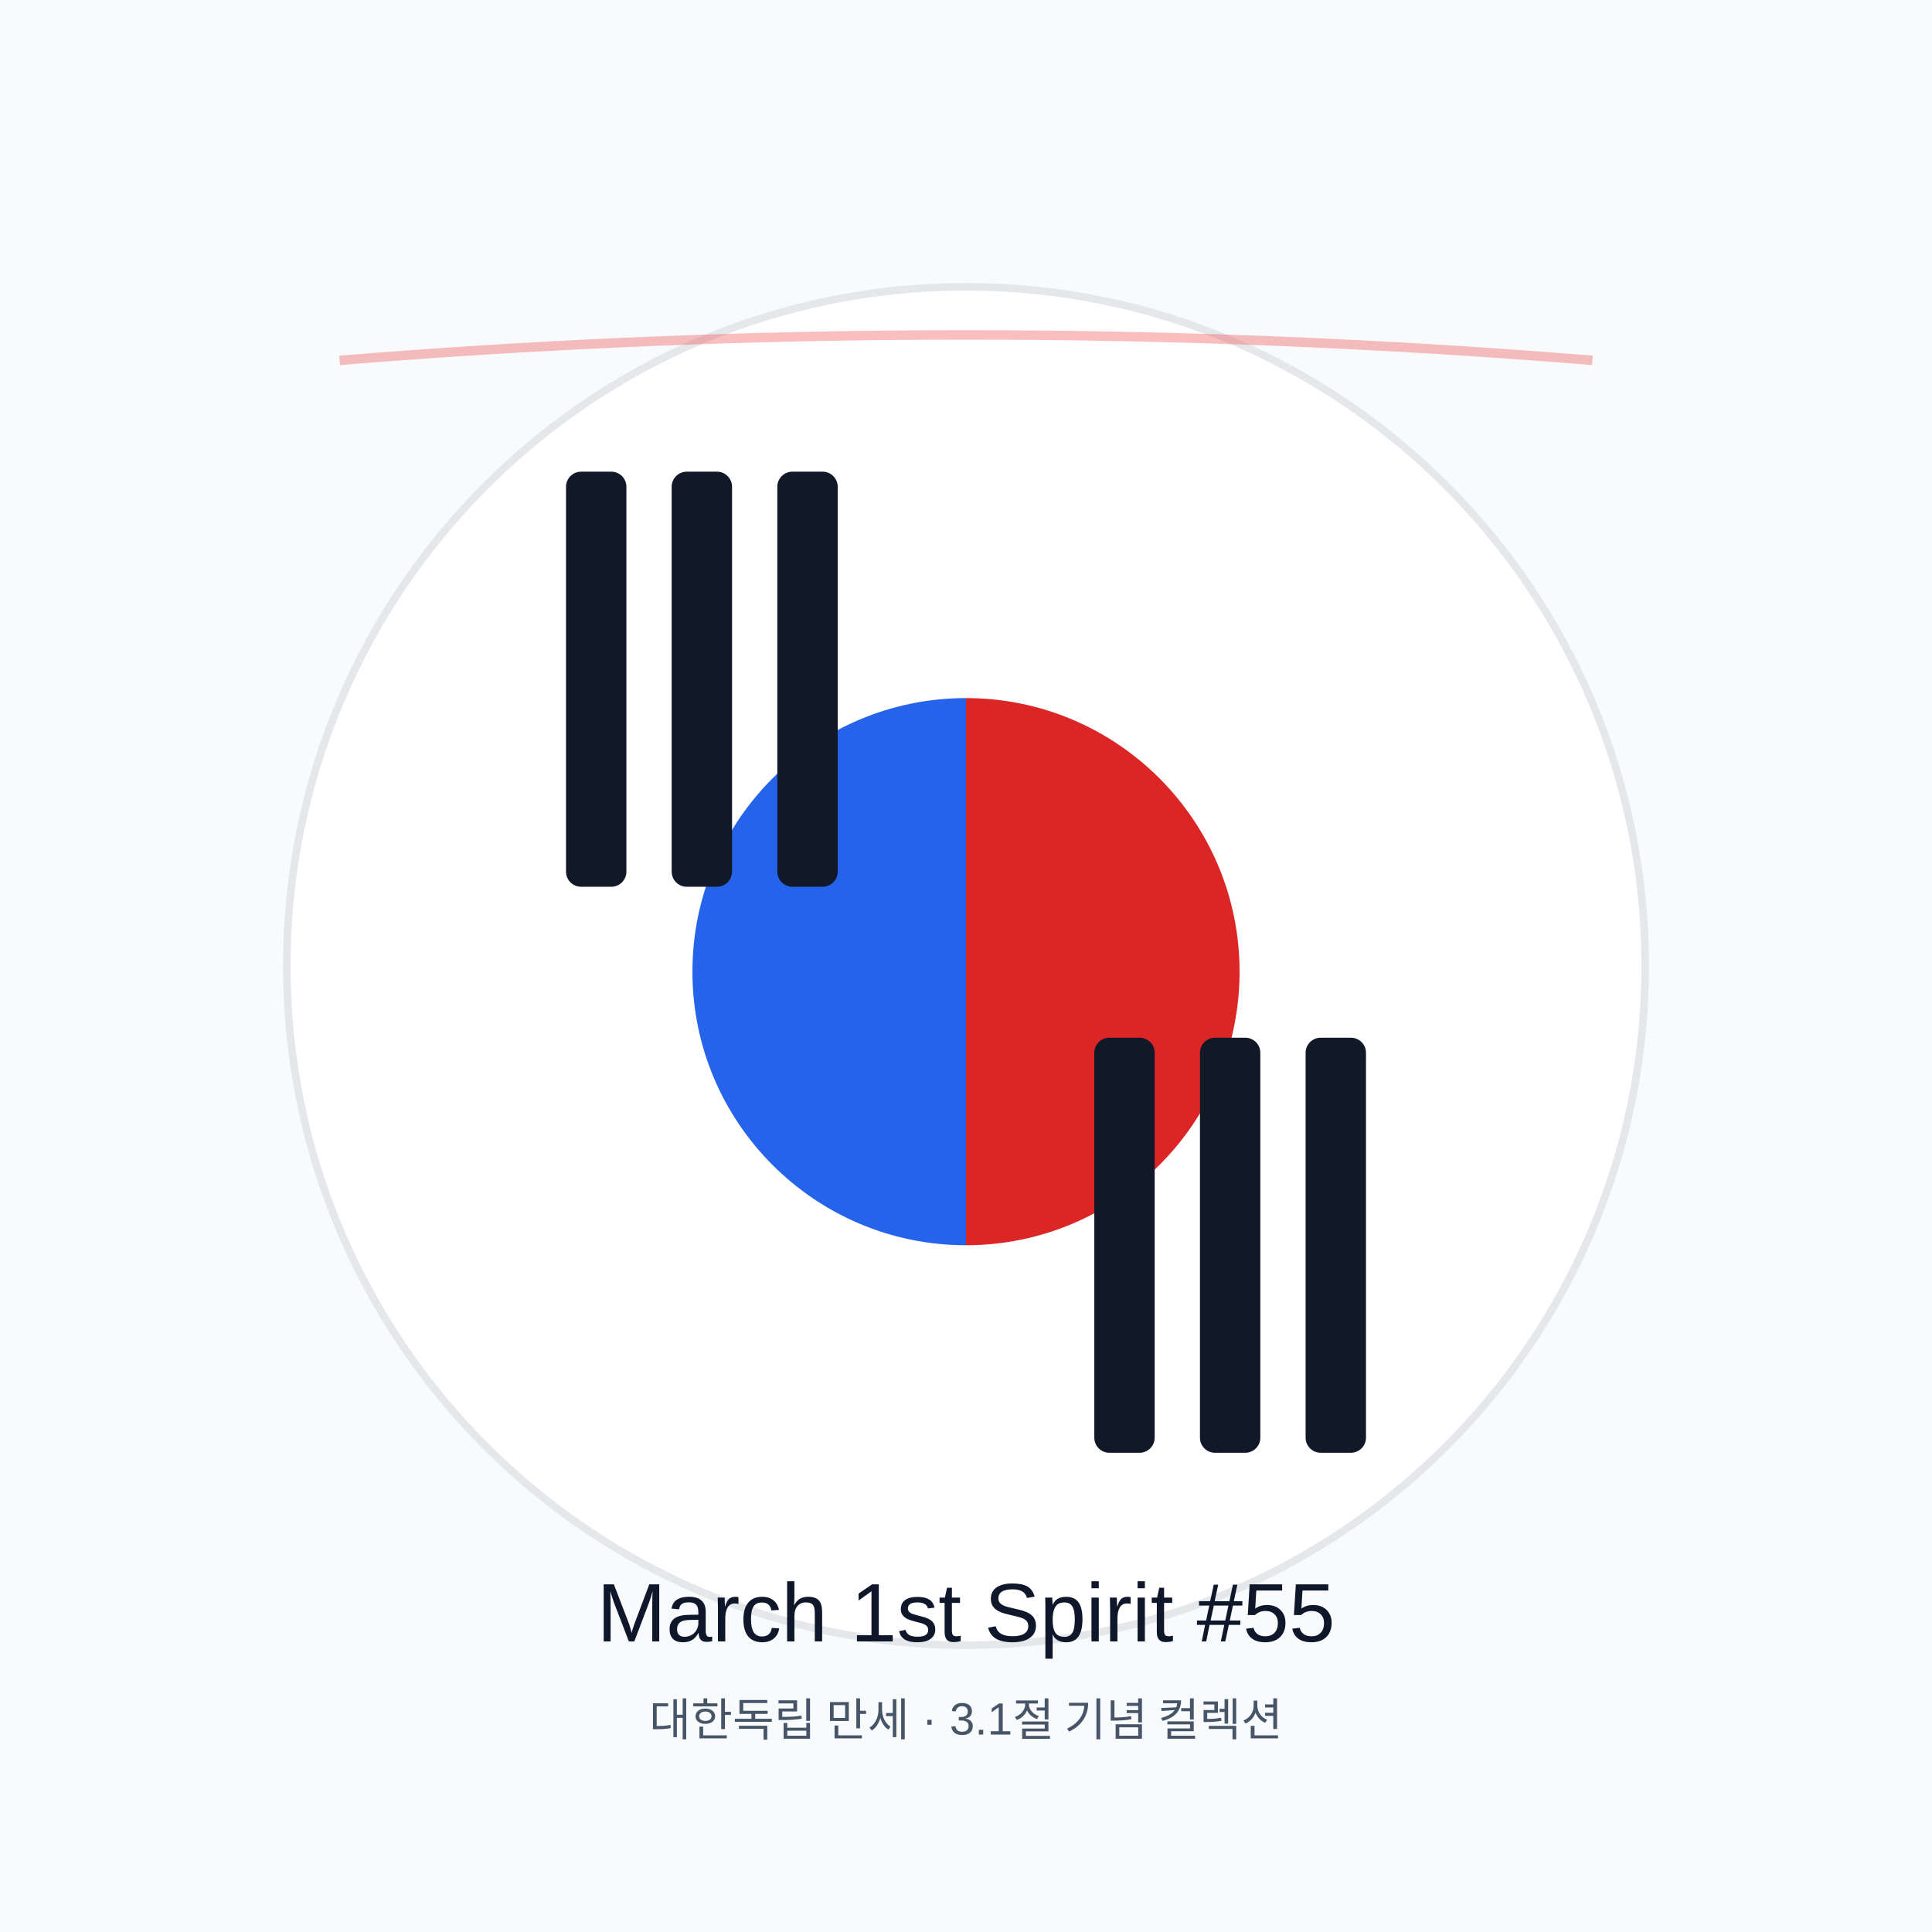
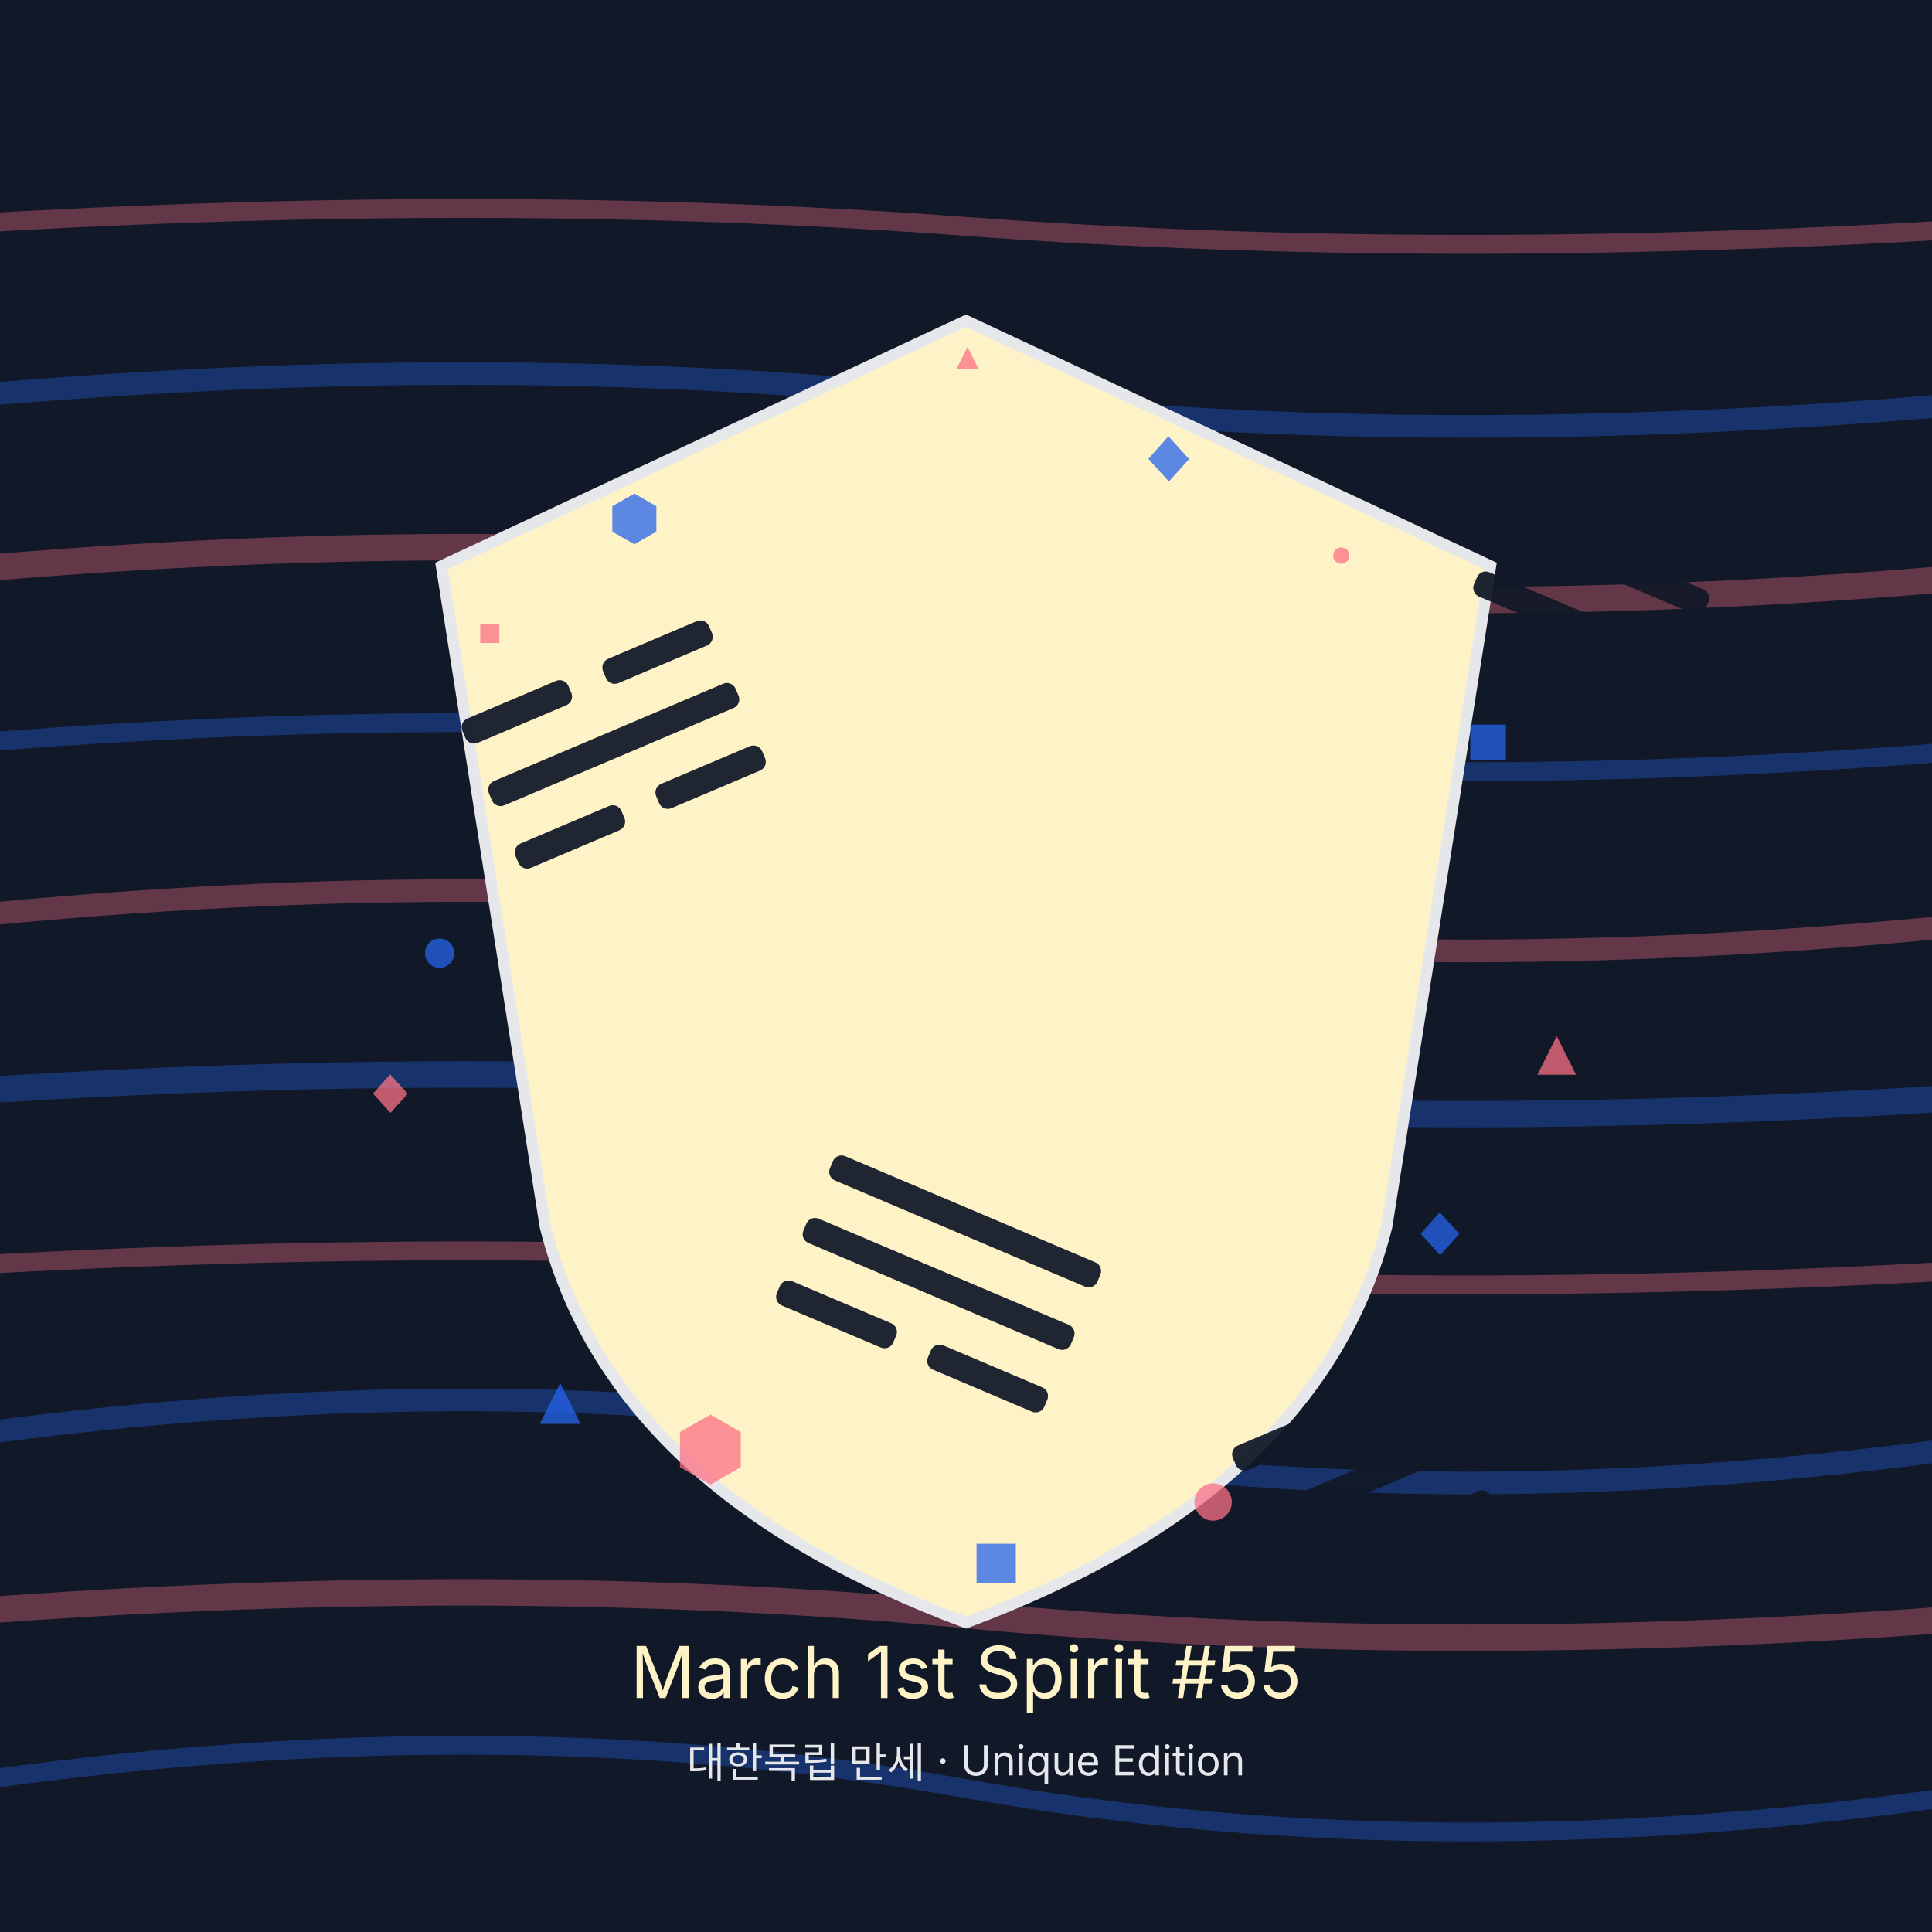
<svg xmlns="http://www.w3.org/2000/svg" width="1024" height="1024" viewBox="0 0 1024 1024">
-   <rect width="1024" height="1024" fill="#f8fafc" />
-   <circle cx="512" cy="512" r="360" fill="#ffffff" stroke="#e5e7eb" stroke-width="4" />
-   <path d="M512 370c80 0 145 65 145 145s-65 145-145 145V370z" fill="#dc2626" />
-   <path d="M512 660c-80 0-145-65-145-145s65-145 145-145v290z" fill="#2563eb" />
-   <rect x="300" y="250" width="32" height="220" rx="8" fill="#111827" />
-   <rect x="356" y="250" width="32" height="220" rx="8" fill="#111827" />
-   <rect x="412" y="250" width="32" height="220" rx="8" fill="#111827" />
-   <rect x="580" y="550" width="32" height="220" rx="8" fill="#111827" />
-   <rect x="636" y="550" width="32" height="220" rx="8" fill="#111827" />
-   <rect x="692" y="550" width="32" height="220" rx="8" fill="#111827" />
-   <path d="M180 191 Q 512 164 844 191" stroke="#ef4444" stroke-width="5" fill="none" opacity="0.35" />
-   <text x="512" y="870" text-anchor="middle" font-size="44" font-family="Arial, sans-serif" fill="#0f172a">March 1st Spirit #55</text>
-   <text x="512" y="920" text-anchor="middle" font-size="24" font-family="Arial, sans-serif" fill="#475569">대한독립 만세 · 3.1절 기념 컬렉션</text>
+   <rect width="1024" height="1024" fill="#111827" />
+   <path d="M-40 120 Q 256 101 512 120 T 1064 120" stroke="#fb7185" stroke-width="10" fill="none" opacity="0.35" />
+   <path d="M-40 212 Q 256 184 512 212 T 1064 212" stroke="#2563eb" stroke-width="12" fill="none" opacity="0.35" />
+   <path d="M-40 304 Q 256 276 512 304 T 1064 304" stroke="#fb7185" stroke-width="14" fill="none" opacity="0.35" />
+   <path d="M-40 396 Q 256 370 512 396 T 1064 396" stroke="#2563eb" stroke-width="10" fill="none" opacity="0.35" />
+   <path d="M-40 488 Q 256 456 512 488 T 1064 488" stroke="#fb7185" stroke-width="12" fill="none" opacity="0.35" />
+   <path d="M-40 580 Q 256 559 512 580 T 1064 580" stroke="#2563eb" stroke-width="14" fill="none" opacity="0.35" />
+   <path d="M-40 672 Q 256 654 512 672 T 1064 672" stroke="#fb7185" stroke-width="10" fill="none" opacity="0.35" />
+   <path d="M-40 764 Q 256 720 512 764 T 1064 764" stroke="#2563eb" stroke-width="12" fill="none" opacity="0.35" />
+   <path d="M-40 856 Q 256 832 512 856 T 1064 856" stroke="#fb7185" stroke-width="14" fill="none" opacity="0.35" />
+   <path d="M-40 948 Q 256 902 512 948 T 1064 948" stroke="#2563eb" stroke-width="10" fill="none" opacity="0.35" />
+   <path d="M512 170 L790 300 L735 650 Q700 790 512 860 Q324 790 289 650 L234 300 Z" fill="#fef3c7" stroke="#e5e7eb" stroke-width="6" />
+   <g transform="translate(512 521) rotate(217)">
+     <circle cx="0" cy="0" r="151" fill="#fef3c7" opacity="0.22" />
+     <path d="M0 -141 A 141 141 0 1 1 0 141 A 70.5 70.5 0 1 0 0 -141" fill="#fb7185" />
+     <path d="M0 141 A 141 141 0 1 1 0 -141 A 70.5 70.5 0 1 0 0 141" fill="#2563eb" />
+   </g>
+   <g opacity="0.94">
+     <g transform="rotate(-23 512 512)">
+       <rect x="315" y="288" width="61" height="14" rx="5" fill="#111827" />
+       <rect x="396" y="288" width="61" height="14" rx="5" fill="#111827" />
+       <rect x="315" y="324" width="142" height="14" rx="5" fill="#111827" />
+       <rect x="315" y="360" width="61" height="14" rx="5" fill="#111827" />
+       <rect x="396" y="360" width="61" height="14" rx="5" fill="#111827" />
+     </g>
+     <g transform="translate(380 0) rotate(23 512 512)">
+       <rect x="331" y="288" width="49" height="14" rx="5" fill="#111827" />
+       <rect x="400" y="288" width="49" height="14" rx="5" fill="#111827" />
+       <rect x="331" y="324" width="118" height="14" rx="5" fill="#111827" />
+       <rect x="331" y="360" width="118" height="14" rx="5" fill="#111827" />
+     </g>
+     <g transform="translate(0 380) rotate(23 512 512)">
+       <rect x="339" y="280" width="154" height="14" rx="5" fill="#111827" />
+       <rect x="339" y="316" width="154" height="14" rx="5" fill="#111827" />
+       <rect x="339" y="352" width="67" height="14" rx="5" fill="#111827" />
+       <rect x="426" y="352" width="67" height="14" rx="5" fill="#111827" />
+     </g>
+     <g transform="translate(380 380) rotate(-23 512 512)">
+       <rect x="339" y="304" width="49" height="14" rx="5" fill="#111827" />
+       <rect x="408" y="304" width="49" height="14" rx="5" fill="#111827" />
+       <rect x="339" y="340" width="118" height="14" rx="5" fill="#111827" />
+       <rect x="339" y="376" width="118" height="14" rx="5" fill="#111827" />
+     </g>
+   </g>
+   <text x="825.1" y="561.6" text-anchor="middle" dominant-baseline="middle" font-size="35" fill="#fb7185" opacity="0.75">▲</text>
+   <text x="763.0" y="655.3" text-anchor="middle" dominant-baseline="middle" font-size="39" fill="#2563eb" opacity="0.75">◆</text>
+   <text x="643.0" y="798.5" text-anchor="middle" dominant-baseline="middle" font-size="46" fill="#fb7185" opacity="0.75">●</text>
+   <text x="528.0" y="831.6" text-anchor="middle" dominant-baseline="middle" font-size="43" fill="#2563eb" opacity="0.75">■</text>
+   <text x="376.5" y="768.4" text-anchor="middle" dominant-baseline="middle" font-size="47" fill="#fb7185" opacity="0.75">⬢</text>
+   <text x="296.9" y="746.2" text-anchor="middle" dominant-baseline="middle" font-size="37" fill="#2563eb" opacity="0.75">▲</text>
+   <text x="206.7" y="580.9" text-anchor="middle" dominant-baseline="middle" font-size="35" fill="#fb7185" opacity="0.75">◆</text>
+   <text x="233.0" y="507.1" text-anchor="middle" dominant-baseline="middle" font-size="36" fill="#2563eb" opacity="0.75">●</text>
+   <text x="259.6" y="337.2" text-anchor="middle" dominant-baseline="middle" font-size="21" fill="#fb7185" opacity="0.75">■</text>
+   <text x="336.2" y="275.1" text-anchor="middle" dominant-baseline="middle" font-size="34" fill="#2563eb" opacity="0.75">⬢</text>
+   <text x="512.8" y="191.0" text-anchor="middle" dominant-baseline="middle" font-size="20" fill="#fb7185" opacity="0.75">▲</text>
+   <text x="619.2" y="244.7" text-anchor="middle" dominant-baseline="middle" font-size="41" fill="#2563eb" opacity="0.75">◆</text>
+   <text x="710.9" y="295.5" text-anchor="middle" dominant-baseline="middle" font-size="20" fill="#fb7185" opacity="0.75">●</text>
+   <text x="788.7" y="396.2" text-anchor="middle" dominant-baseline="middle" font-size="39" fill="#2563eb" opacity="0.75">■</text>
+   <text x="512" y="900" text-anchor="middle" font-size="38" font-family="Inter, Arial, sans-serif" fill="#fef3c7">March 1st Spirit #55</text>
+   <text x="512" y="942" text-anchor="middle" font-size="22" font-family="Inter, Arial, sans-serif" fill="#e5e7eb">대한독립 만세 · Unique Edition</text>
</svg>
